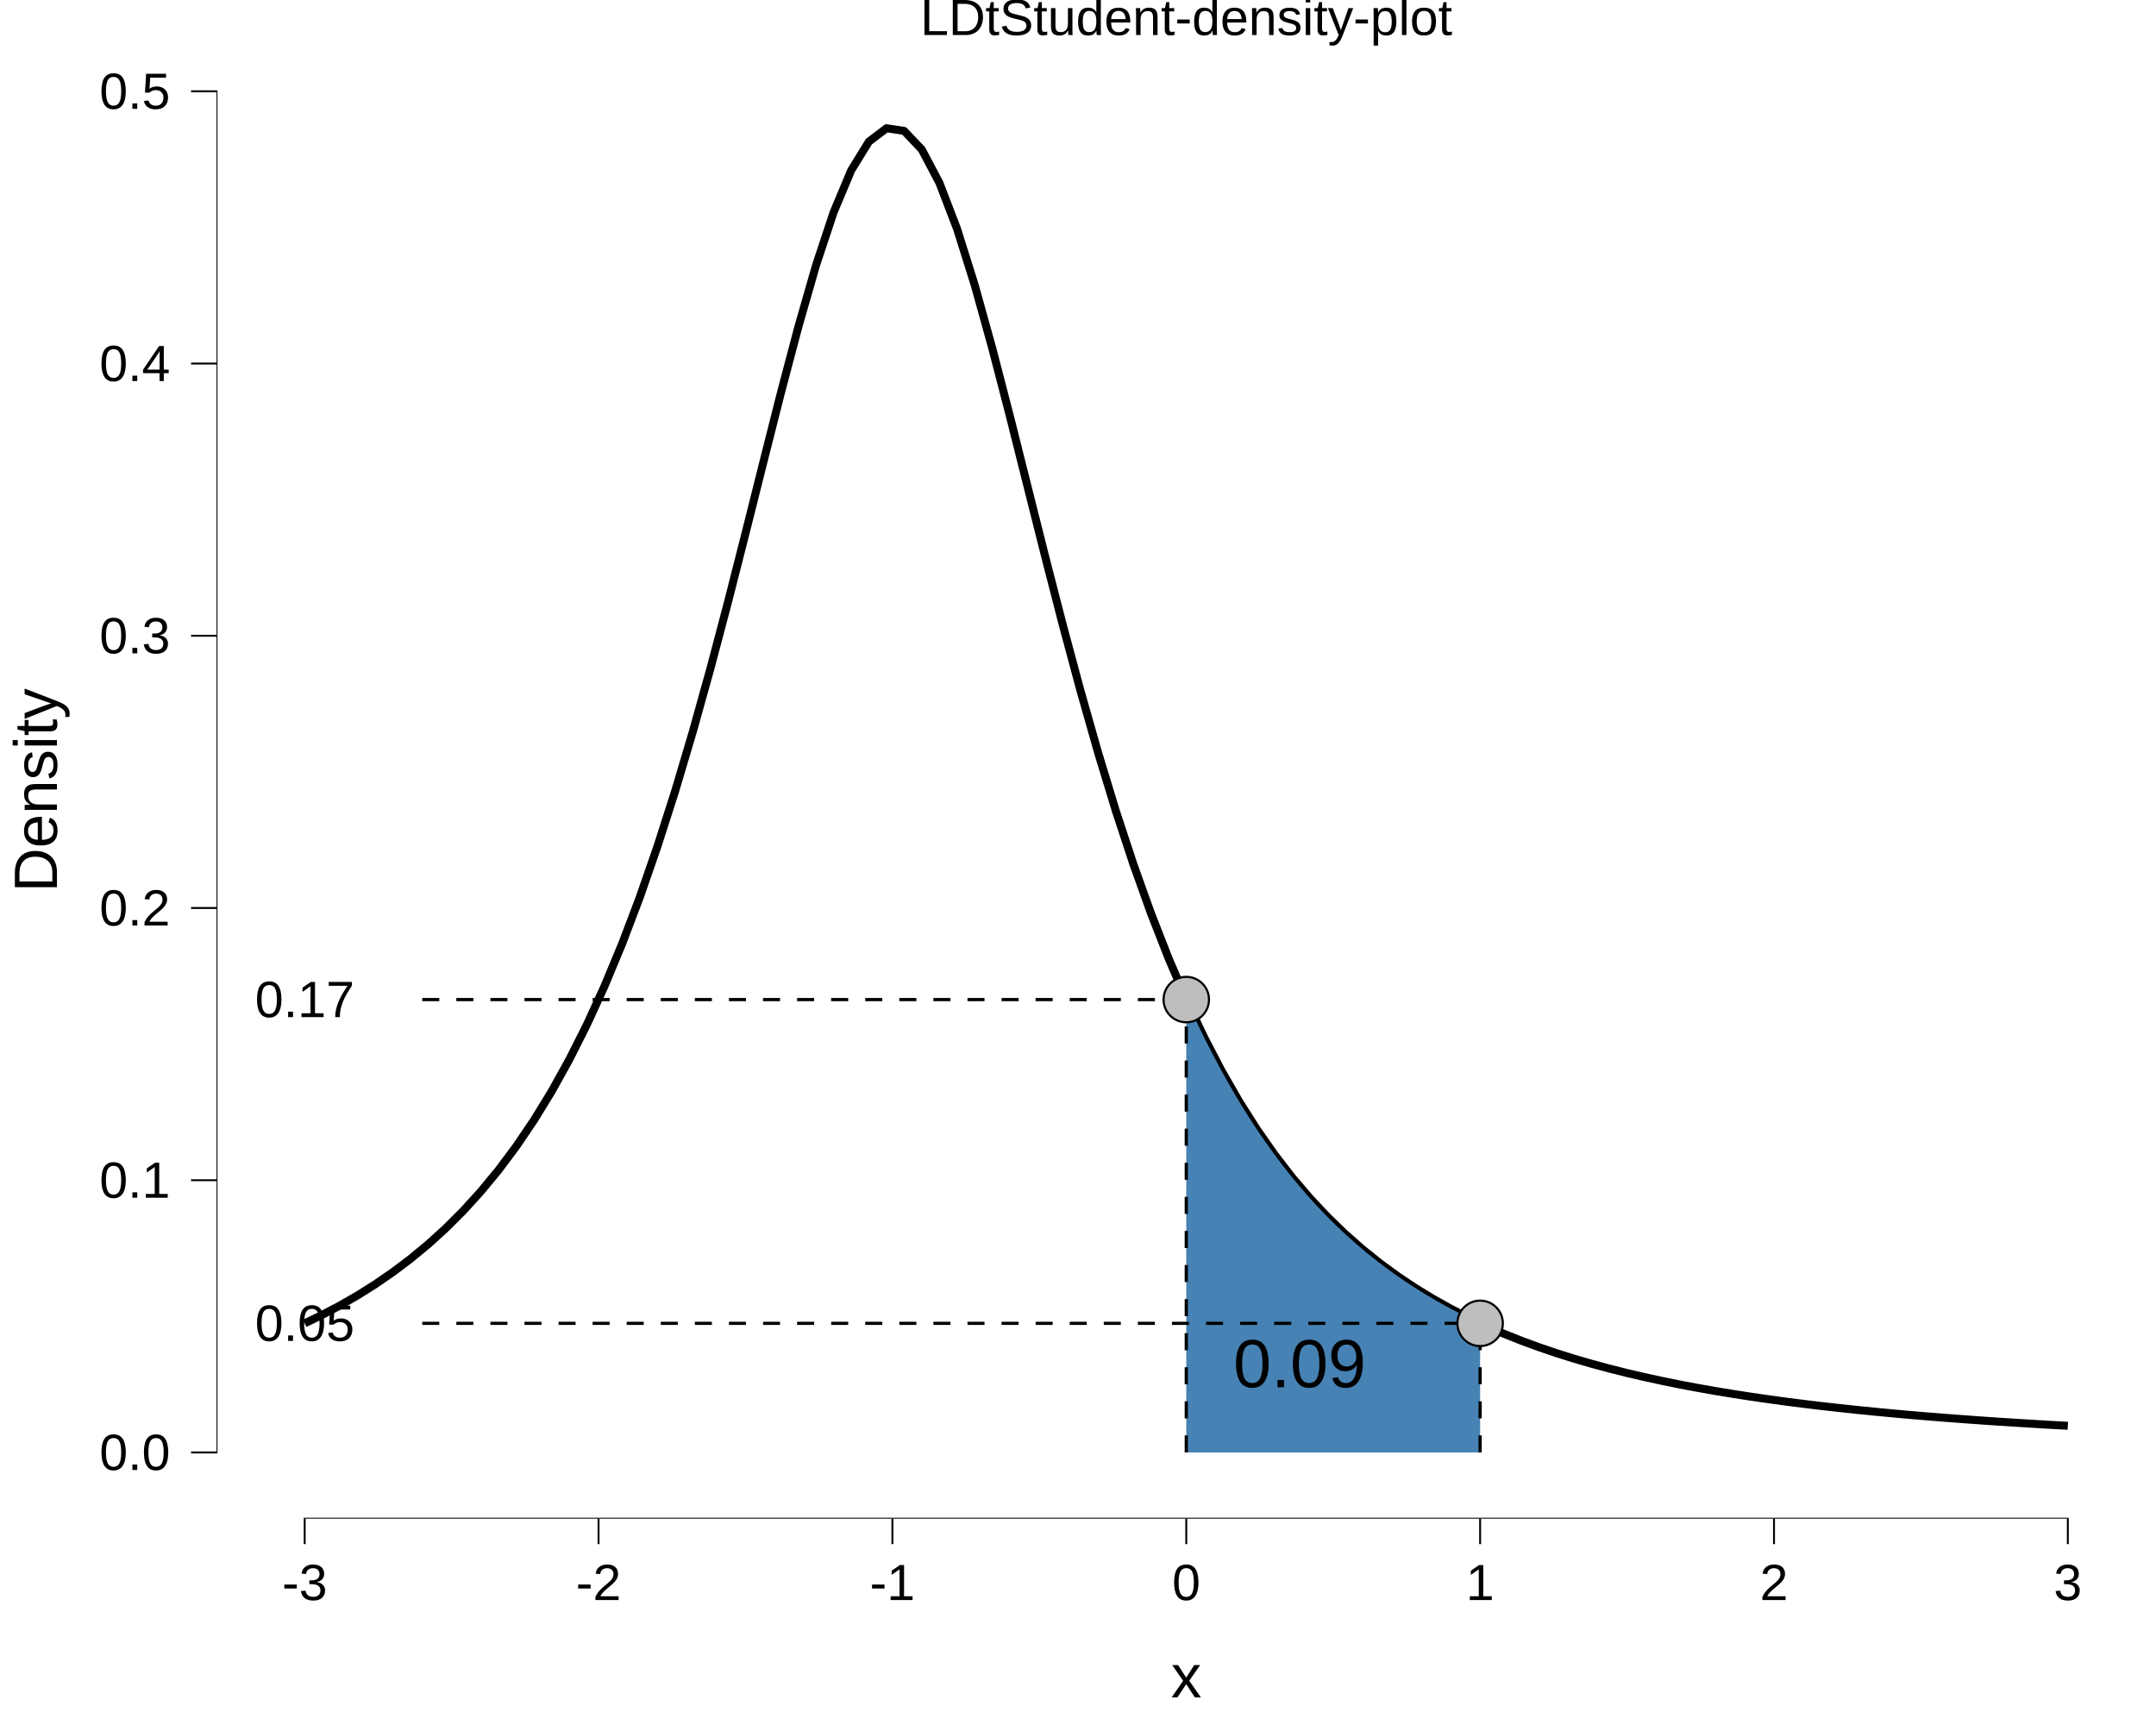
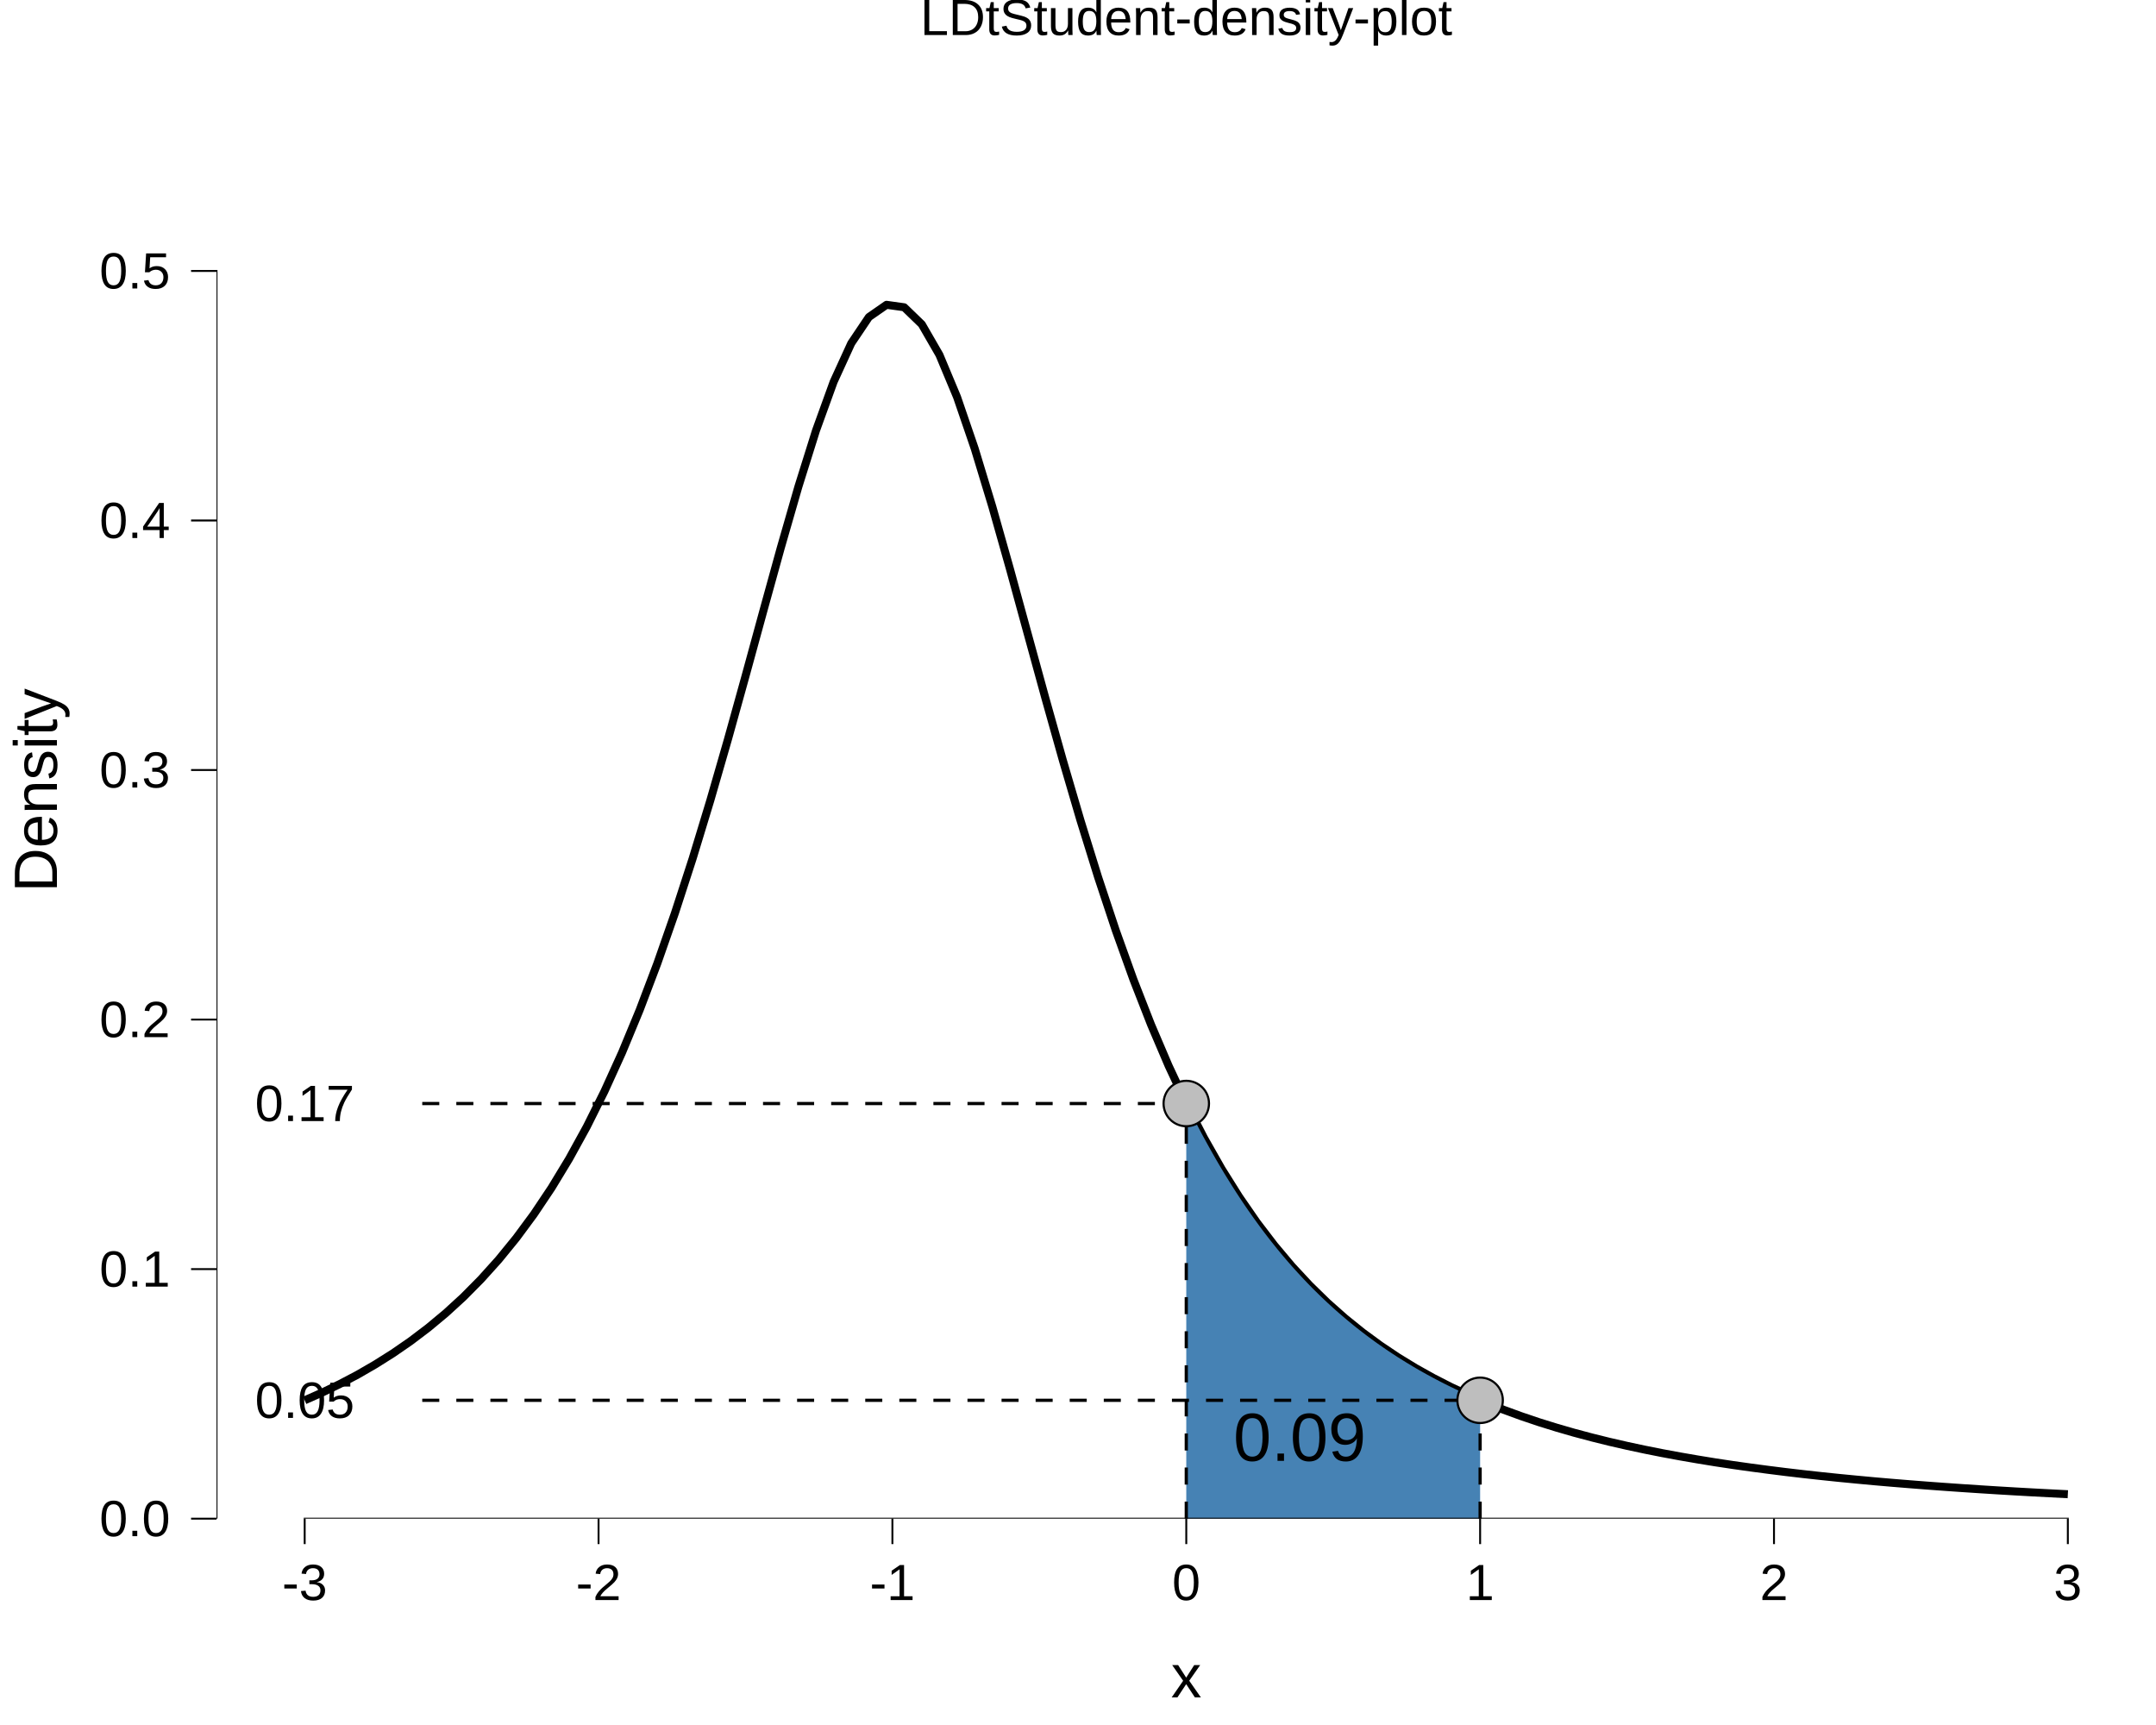
<svg xmlns="http://www.w3.org/2000/svg" viewBox="0 0 720.00 576.00">
  <defs>
    <style type="text/css">
    line, polyline, polygon, path, rect, circle {
      fill: none;
      stroke: #000000;
      stroke-linecap: round;
      stroke-linejoin: round;
      stroke-miterlimit: 10.00;
    }
  </style>
  </defs>
  <rect width="100%" height="100%" style="stroke: none; fill: #FFFFFF;" />
  <rect x="0.00" y="0.00" width="720.00" height="576.00" style="stroke-width: 10.67; stroke: none;" />
  <defs>
    <clipPath id="cpNzIuMzF8NzIwLjAwfDUwNy4xMHwyMC43MQ==">
      <rect x="72.31" y="20.71" width="647.69" height="486.38" />
    </clipPath>
  </defs>
  <rect x="72.31" y="20.71" width="647.69" height="486.38" style="stroke-width: 10.67; stroke: none;" clip-path="url(#cpNzIuMzF8NzIwLjAwfDUwNy4xMHwyMC43MQ==)" />
-   <polyline points="101.75,441.88 107.64,439.03 113.53,435.92 119.42,432.54 125.30,428.84 131.19,424.79 137.08,420.35 142.97,415.49 148.86,410.14 154.75,404.26 160.63,397.78 166.52,390.65 172.41,382.77 178.30,374.08 184.19,364.48 190.07,353.89 195.96,342.21 201.85,329.34 207.74,315.19 213.63,299.68 219.51,282.75 225.40,264.38 231.29,244.58 237.18,223.47 243.07,201.21 248.95,178.13 254.84,154.65 260.73,131.39 266.62,109.09 272.51,88.60 278.39,70.88 284.28,56.84 290.17,47.29 296.06,42.82 301.95,43.72 307.84,49.93 313.72,61.06 319.61,76.42 325.50,95.17 331.39,116.36 337.28,139.08 343.16,162.49 349.05,185.89 354.94,208.74 360.83,230.64 366.72,251.34 372.60,270.66 378.49,288.55 384.38,305.00 390.27,320.05 396.16,333.77 402.04,346.23 407.93,357.54 413.82,367.79 419.71,377.07 425.60,385.48 431.48,393.10 437.37,400.01 443.26,406.28 449.15,411.98 455.04,417.16 460.92,421.88 466.81,426.18 472.70,430.11 478.59,433.70 484.48,436.99 490.37,440.00 496.25,442.78 502.14,445.32 508.03,447.67 513.92,449.84 519.81,451.84 525.69,453.69 531.58,455.40 537.47,456.99 543.36,458.47 549.25,459.84 555.13,461.12 561.02,462.32 566.91,463.43 572.80,464.47 578.69,465.44 584.57,466.35 590.46,467.20 596.35,468.01 602.24,468.76 608.13,469.47 614.01,470.13 619.90,470.76 625.79,471.35 631.68,471.91 637.57,472.44 643.46,472.94 649.34,473.41 655.23,473.85 661.12,474.28 667.01,474.68 672.90,475.06 678.78,475.42 684.67,475.77 690.56,476.09 " style="stroke-width: 2.67; stroke-linecap: butt;" clip-path="url(#cpNzIuMzF8NzIwLjAwfDUwNy4xMHwyMC43MQ==)" />
-   <polygon points="396.16,333.77 397.14,335.93 398.12,338.06 399.10,340.15 400.08,342.21 401.06,344.24 402.04,346.23 403.03,348.19 404.01,350.12 404.99,352.02 405.97,353.89 406.95,355.73 407.93,357.54 408.91,359.32 409.90,361.07 410.88,362.79 411.86,364.48 412.84,366.15 413.82,367.79 414.80,369.40 415.78,370.99 416.76,372.55 417.75,374.08 418.73,375.59 419.71,377.07 420.69,378.53 421.67,379.97 422.65,381.38 423.63,382.77 424.62,384.14 425.60,385.48 426.58,386.80 427.56,388.11 428.54,389.39 429.52,390.65 430.50,391.88 431.48,393.10 432.47,394.30 433.45,395.48 434.43,396.64 435.41,397.78 436.39,398.91 437.37,400.01 438.35,401.10 439.34,402.17 440.32,403.22 441.30,404.26 442.28,405.28 443.26,406.28 444.24,407.27 445.22,408.24 446.20,409.20 447.19,410.14 448.17,411.07 449.15,411.98 450.13,412.88 451.11,413.76 452.09,414.63 453.07,415.49 454.06,416.33 455.04,417.16 456.02,417.98 457.00,418.78 457.98,419.57 458.96,420.35 459.94,421.12 460.92,421.88 461.91,422.62 462.89,423.35 463.87,424.08 464.85,424.79 465.83,425.49 466.81,426.18 467.79,426.86 468.78,427.53 469.76,428.19 470.74,428.84 471.72,429.48 472.70,430.11 473.68,430.73 474.66,431.34 475.65,431.94 476.63,432.54 477.61,433.12 478.59,433.70 479.57,434.27 480.55,434.83 481.53,435.38 482.51,435.92 483.50,436.46 484.48,436.99 485.46,437.51 486.44,438.02 487.42,438.53 488.40,439.03 489.38,439.52 490.37,440.00 491.35,440.48 492.33,440.95 493.31,441.42 494.29,441.88 494.29,484.99 493.31,484.99 492.33,484.99 491.35,484.99 490.37,484.99 489.38,484.99 488.40,484.99 487.42,484.99 486.44,484.99 485.46,484.99 484.48,484.99 483.50,484.99 482.51,484.99 481.53,484.99 480.55,484.99 479.57,484.99 478.59,484.99 477.61,484.99 476.63,484.99 475.65,484.99 474.66,484.99 473.68,484.99 472.70,484.99 471.72,484.99 470.74,484.99 469.76,484.99 468.78,484.99 467.79,484.99 466.81,484.99 465.83,484.99 464.85,484.99 463.87,484.99 462.89,484.99 461.91,484.99 460.92,484.99 459.94,484.99 458.96,484.99 457.98,484.99 457.00,484.99 456.02,484.99 455.04,484.99 454.06,484.99 453.07,484.99 452.09,484.99 451.11,484.99 450.13,484.99 449.15,484.99 448.17,484.99 447.19,484.99 446.20,484.99 445.22,484.99 444.24,484.99 443.26,484.99 442.28,484.99 441.30,484.99 440.32,484.99 439.34,484.99 438.35,484.99 437.37,484.99 436.39,484.99 435.41,484.99 434.43,484.99 433.45,484.99 432.47,484.99 431.48,484.99 430.50,484.99 429.52,484.99 428.54,484.99 427.56,484.99 426.58,484.99 425.60,484.99 424.62,484.99 423.63,484.99 422.65,484.99 421.67,484.99 420.69,484.99 419.71,484.99 418.73,484.99 417.75,484.99 416.76,484.99 415.78,484.99 414.80,484.99 413.82,484.99 412.84,484.99 411.86,484.99 410.88,484.99 409.90,484.99 408.91,484.99 407.93,484.99 406.95,484.99 405.97,484.99 404.99,484.99 404.01,484.99 403.03,484.99 402.04,484.99 401.06,484.99 400.08,484.99 399.10,484.99 398.12,484.99 397.14,484.99 396.16,484.99 " style="stroke-width: 0.00; stroke: none; fill: #4682B4;" clip-path="url(#cpNzIuMzF8NzIwLjAwfDUwNy4xMHwyMC43MQ==)" />
-   <polyline points="396.16,333.77 397.14,335.93 398.12,338.06 399.10,340.15 400.08,342.21 401.06,344.24 402.04,346.23 403.03,348.19 404.01,350.12 404.99,352.02 405.97,353.89 406.95,355.73 407.93,357.54 408.91,359.32 409.90,361.07 410.88,362.79 411.86,364.48 412.84,366.15 413.82,367.79 414.80,369.40 415.78,370.99 416.76,372.55 417.75,374.08 418.73,375.59 419.71,377.07 420.69,378.53 421.67,379.97 422.65,381.38 423.63,382.77 424.62,384.14 425.60,385.48 426.58,386.80 427.56,388.11 428.54,389.39 429.52,390.65 430.50,391.88 431.48,393.10 432.47,394.30 433.45,395.48 434.43,396.64 435.41,397.78 436.39,398.91 437.37,400.01 438.35,401.10 439.34,402.17 440.32,403.22 441.30,404.26 442.28,405.28 443.26,406.28 444.24,407.27 445.22,408.24 446.20,409.20 447.19,410.14 448.17,411.07 449.15,411.98 450.13,412.88 451.11,413.76 452.09,414.63 453.07,415.49 454.06,416.33 455.04,417.16 456.02,417.98 457.00,418.78 457.98,419.57 458.96,420.35 459.94,421.12 460.92,421.88 461.91,422.62 462.89,423.35 463.87,424.08 464.85,424.79 465.83,425.49 466.81,426.18 467.79,426.86 468.78,427.53 469.76,428.19 470.74,428.84 471.72,429.48 472.70,430.11 473.68,430.73 474.66,431.34 475.65,431.94 476.63,432.54 477.61,433.12 478.59,433.70 479.57,434.27 480.55,434.83 481.53,435.38 482.51,435.92 483.50,436.46 484.48,436.99 485.46,437.51 486.44,438.02 487.42,438.53 488.40,439.03 489.38,439.52 490.37,440.00 491.35,440.48 492.33,440.95 493.31,441.42 494.29,441.88 " style="stroke-width: 1.07; stroke: none;" clip-path="url(#cpNzIuMzF8NzIwLjAwfDUwNy4xMHwyMC43MQ==)" />
-   <polyline points="494.29,484.99 493.31,484.99 492.33,484.99 491.35,484.99 490.37,484.99 489.38,484.99 488.40,484.99 487.42,484.99 486.44,484.99 485.46,484.99 484.48,484.99 483.50,484.99 482.51,484.99 481.53,484.99 480.55,484.99 479.57,484.99 478.59,484.99 477.61,484.99 476.63,484.99 475.65,484.99 474.66,484.99 473.68,484.99 472.70,484.99 471.72,484.99 470.74,484.99 469.76,484.99 468.78,484.99 467.79,484.99 466.81,484.99 465.83,484.99 464.85,484.99 463.87,484.99 462.89,484.99 461.91,484.99 460.92,484.99 459.94,484.99 458.96,484.99 457.98,484.99 457.00,484.99 456.02,484.99 455.04,484.99 454.06,484.99 453.07,484.99 452.09,484.99 451.11,484.99 450.13,484.99 449.15,484.99 448.17,484.99 447.19,484.99 446.20,484.99 445.22,484.99 444.24,484.99 443.26,484.99 442.28,484.99 441.30,484.99 440.32,484.99 439.34,484.99 438.35,484.99 437.37,484.99 436.39,484.99 435.41,484.99 434.43,484.99 433.45,484.99 432.47,484.99 431.48,484.99 430.50,484.99 429.52,484.99 428.54,484.99 427.56,484.99 426.58,484.99 425.60,484.99 424.62,484.99 423.63,484.99 422.65,484.99 421.67,484.99 420.69,484.99 419.71,484.99 418.73,484.99 417.75,484.99 416.76,484.99 415.78,484.99 414.80,484.99 413.82,484.99 412.84,484.99 411.86,484.99 410.88,484.99 409.90,484.99 408.91,484.99 407.93,484.99 406.95,484.99 405.97,484.99 404.99,484.99 404.01,484.99 403.03,484.99 402.04,484.99 401.06,484.99 400.08,484.99 399.10,484.99 398.12,484.99 397.14,484.99 396.16,484.99 " style="stroke-width: 1.07; stroke: none;" clip-path="url(#cpNzIuMzF8NzIwLjAwfDUwNy4xMHwyMC43MQ==)" />
+   <polyline points="101.75,467.58 107.64,464.97 113.53,462.12 119.42,459.02 125.30,455.62 131.19,451.91 137.08,447.85 142.97,443.39 148.86,438.49 154.75,433.10 160.63,427.16 166.52,420.62 172.41,413.40 178.30,405.43 184.19,396.63 190.07,386.93 195.96,376.22 201.85,364.42 207.74,351.45 213.63,337.23 219.51,321.71 225.40,304.87 231.29,286.73 237.18,267.37 243.07,246.97 248.95,225.81 254.84,204.29 260.73,182.97 266.62,162.52 272.51,143.74 278.39,127.50 284.28,114.63 290.17,105.87 296.06,101.78 301.95,102.60 307.84,108.30 313.72,118.49 319.61,132.58 325.50,149.77 331.39,169.19 337.28,190.01 343.16,211.47 349.05,232.92 354.94,253.87 360.83,273.95 366.72,292.92 372.60,310.63 378.49,327.03 384.38,342.11 390.27,355.91 396.16,368.48 402.04,379.90 407.93,390.27 413.82,399.66 419.71,408.17 425.60,415.88 431.48,422.87 437.37,429.20 443.26,434.95 449.15,440.17 455.04,444.92 460.92,449.24 466.81,453.19 472.70,456.79 478.59,460.08 484.48,463.10 490.37,465.86 496.25,468.40 502.14,470.74 508.03,472.89 513.92,474.88 519.81,476.71 525.69,478.41 531.58,479.98 537.47,481.44 543.36,482.79 549.25,484.05 555.13,485.22 561.02,486.31 566.91,487.33 572.80,488.29 578.69,489.18 584.57,490.01 590.46,490.79 596.35,491.53 602.24,492.22 608.13,492.87 614.01,493.48 619.90,494.05 625.79,494.60 631.68,495.11 637.57,495.59 643.46,496.05 649.34,496.48 655.23,496.89 661.12,497.28 667.01,497.65 672.90,498.00 678.78,498.33 684.67,498.64 690.56,498.94 " style="stroke-width: 2.67; stroke-linecap: butt;" clip-path="url(#cpNzIuMzF8NzIwLjAwfDUwNy4xMHwyMC43MQ==)" />
+   <polygon points="396.16,368.48 397.14,370.46 398.12,372.41 399.10,374.33 400.08,376.22 401.06,378.07 402.04,379.90 403.03,381.70 404.01,383.47 404.99,385.21 405.97,386.93 406.95,388.61 407.93,390.27 408.91,391.90 409.90,393.50 410.88,395.08 411.86,396.63 412.84,398.16 413.82,399.66 414.80,401.14 415.78,402.59 416.76,404.02 417.75,405.43 418.73,406.81 419.71,408.17 420.69,409.51 421.67,410.83 422.65,412.12 423.63,413.40 424.62,414.65 425.60,415.88 426.58,417.10 427.56,418.29 428.54,419.46 429.52,420.62 430.50,421.75 431.48,422.87 432.47,423.97 433.45,425.05 434.43,426.11 435.41,427.16 436.39,428.19 437.37,429.20 438.35,430.20 439.34,431.18 440.32,432.15 441.30,433.10 442.28,434.03 443.26,434.95 444.24,435.85 445.22,436.75 446.20,437.62 447.19,438.49 448.17,439.33 449.15,440.17 450.13,440.99 451.11,441.80 452.09,442.60 453.07,443.39 454.06,444.16 455.04,444.92 456.02,445.67 457.00,446.41 457.98,447.13 458.96,447.85 459.94,448.55 460.92,449.24 461.91,449.93 462.89,450.60 463.87,451.26 464.85,451.91 465.83,452.55 466.81,453.19 467.79,453.81 468.78,454.42 469.76,455.03 470.74,455.62 471.72,456.21 472.70,456.79 473.68,457.36 474.66,457.92 475.65,458.47 476.63,459.02 477.61,459.55 478.59,460.08 479.57,460.60 480.55,461.11 481.53,461.62 482.51,462.12 483.50,462.61 484.48,463.10 485.46,463.57 486.44,464.04 487.42,464.51 488.40,464.97 489.38,465.42 490.37,465.86 491.35,466.30 492.33,466.73 493.31,467.16 494.29,467.58 494.29,507.10 493.31,507.10 492.33,507.10 491.35,507.10 490.37,507.10 489.38,507.10 488.40,507.10 487.42,507.10 486.44,507.10 485.46,507.10 484.48,507.10 483.50,507.10 482.51,507.10 481.53,507.10 480.55,507.10 479.57,507.10 478.59,507.10 477.61,507.10 476.63,507.10 475.65,507.10 474.66,507.10 473.68,507.10 472.70,507.10 471.72,507.10 470.74,507.10 469.76,507.10 468.78,507.10 467.79,507.10 466.81,507.10 465.83,507.10 464.85,507.10 463.87,507.10 462.89,507.10 461.91,507.10 460.92,507.10 459.94,507.10 458.96,507.10 457.98,507.10 457.00,507.10 456.02,507.10 455.04,507.10 454.06,507.10 453.07,507.10 452.09,507.10 451.11,507.10 450.13,507.10 449.15,507.10 448.17,507.10 447.19,507.10 446.20,507.10 445.22,507.10 444.24,507.10 443.26,507.10 442.28,507.10 441.30,507.10 440.32,507.10 439.34,507.10 438.35,507.10 437.37,507.10 436.39,507.10 435.41,507.10 434.43,507.10 433.45,507.10 432.47,507.10 431.48,507.10 430.50,507.10 429.52,507.10 428.54,507.10 427.56,507.10 426.58,507.10 425.60,507.10 424.62,507.10 423.63,507.10 422.65,507.10 421.67,507.10 420.69,507.10 419.71,507.10 418.73,507.10 417.75,507.10 416.76,507.10 415.78,507.10 414.80,507.10 413.82,507.10 412.84,507.10 411.86,507.10 410.88,507.10 409.90,507.10 408.91,507.10 407.93,507.10 406.95,507.10 405.97,507.10 404.99,507.10 404.01,507.10 403.03,507.10 402.04,507.10 401.06,507.10 400.08,507.10 399.10,507.10 398.12,507.10 397.14,507.10 396.16,507.10 " style="stroke-width: 0.00; stroke: none; fill: #4682B4;" clip-path="url(#cpNzIuMzF8NzIwLjAwfDUwNy4xMHwyMC43MQ==)" />
+   <polyline points="396.16,368.48 397.14,370.46 398.12,372.41 399.10,374.33 400.08,376.22 401.06,378.07 402.04,379.90 403.03,381.70 404.01,383.47 404.99,385.21 405.97,386.93 406.95,388.61 407.93,390.27 408.91,391.90 409.90,393.50 410.88,395.08 411.86,396.63 412.84,398.16 413.82,399.66 414.80,401.14 415.78,402.59 416.76,404.02 417.75,405.43 418.73,406.81 419.71,408.17 420.69,409.51 421.67,410.83 422.65,412.12 423.63,413.40 424.62,414.65 425.60,415.88 426.58,417.10 427.56,418.29 428.54,419.46 429.52,420.62 430.50,421.75 431.48,422.87 432.47,423.97 433.45,425.05 434.43,426.11 435.41,427.16 436.39,428.19 437.37,429.20 438.35,430.20 439.34,431.18 440.32,432.15 441.30,433.10 442.28,434.03 443.26,434.95 444.24,435.85 445.22,436.75 446.20,437.62 447.19,438.49 448.17,439.33 449.15,440.17 450.13,440.99 451.11,441.80 452.09,442.60 453.07,443.39 454.06,444.16 455.04,444.92 456.02,445.67 457.00,446.41 457.98,447.13 458.96,447.85 459.94,448.55 460.92,449.24 461.91,449.93 462.89,450.60 463.87,451.26 464.85,451.91 465.83,452.55 466.81,453.19 467.79,453.81 468.78,454.42 469.76,455.03 470.74,455.62 471.72,456.21 472.70,456.79 473.68,457.36 474.66,457.92 475.65,458.47 476.63,459.02 477.61,459.55 478.59,460.08 479.57,460.60 480.55,461.11 481.53,461.62 482.51,462.12 483.50,462.61 484.48,463.10 485.46,463.57 486.44,464.04 487.42,464.51 488.40,464.97 489.38,465.42 490.37,465.86 491.35,466.30 492.33,466.73 493.31,467.16 494.29,467.58 " style="stroke-width: 1.07; stroke: none;" clip-path="url(#cpNzIuMzF8NzIwLjAwfDUwNy4xMHwyMC43MQ==)" />
+   <polyline points="494.29,507.10 493.31,507.10 492.33,507.10 491.35,507.10 490.37,507.10 489.38,507.10 488.40,507.10 487.42,507.10 486.44,507.10 485.46,507.10 484.48,507.10 483.50,507.10 482.51,507.10 481.53,507.10 480.55,507.10 479.57,507.10 478.59,507.10 477.61,507.10 476.63,507.10 475.65,507.10 474.66,507.10 473.68,507.10 472.70,507.10 471.72,507.10 470.74,507.10 469.76,507.10 468.78,507.10 467.79,507.10 466.81,507.10 465.83,507.10 464.85,507.10 463.87,507.10 462.89,507.10 461.91,507.10 460.92,507.10 459.94,507.10 458.96,507.10 457.98,507.10 457.00,507.10 456.02,507.10 455.04,507.10 454.06,507.10 453.07,507.10 452.09,507.10 451.11,507.10 450.13,507.10 449.15,507.10 448.17,507.10 447.19,507.10 446.20,507.10 445.22,507.10 444.24,507.10 443.26,507.10 442.28,507.10 441.30,507.10 440.32,507.10 439.34,507.10 438.35,507.10 437.37,507.10 436.39,507.10 435.41,507.10 434.43,507.10 433.45,507.10 432.47,507.10 431.48,507.10 430.50,507.10 429.52,507.10 428.54,507.10 427.56,507.10 426.58,507.10 425.60,507.10 424.62,507.10 423.63,507.10 422.65,507.10 421.67,507.10 420.69,507.10 419.71,507.10 418.73,507.10 417.75,507.10 416.76,507.10 415.78,507.10 414.80,507.10 413.82,507.10 412.84,507.10 411.86,507.10 410.88,507.10 409.90,507.10 408.91,507.10 407.93,507.10 406.95,507.10 405.97,507.10 404.99,507.10 404.01,507.10 403.03,507.10 402.04,507.10 401.06,507.10 400.08,507.10 399.10,507.10 398.12,507.10 397.14,507.10 396.16,507.10 " style="stroke-width: 1.07; stroke: none;" clip-path="url(#cpNzIuMzF8NzIwLjAwfDUwNy4xMHwyMC43MQ==)" />
  <g clip-path="url(#cpNzIuMzF8NzIwLjAwfDUwNy4xMHwyMC43MQ==)">
-     <text x="411.89" y="463.22" style="font-size: 22.76px; font-family: Liberation Sans;" textLength="44.30px" lengthAdjust="spacingAndGlyphs">0.09</text>
+     <text x="411.89" y="487.80" style="font-size: 22.76px; font-family: Liberation Sans;" textLength="44.30px" lengthAdjust="spacingAndGlyphs">0.09</text>
  </g>
-   <line x1="141.01" y1="333.77" x2="396.16" y2="333.77" style="stroke-width: 1.07; stroke-dasharray: 5.69,5.69; stroke-linecap: butt;" clip-path="url(#cpNzIuMzF8NzIwLjAwfDUwNy4xMHwyMC43MQ==)" />
-   <line x1="141.01" y1="441.88" x2="494.29" y2="441.88" style="stroke-width: 1.07; stroke-dasharray: 5.69,5.69; stroke-linecap: butt;" clip-path="url(#cpNzIuMzF8NzIwLjAwfDUwNy4xMHwyMC43MQ==)" />
+   <line x1="141.01" y1="368.48" x2="396.16" y2="368.48" style="stroke-width: 1.07; stroke-dasharray: 5.69,5.69; stroke-linecap: butt;" clip-path="url(#cpNzIuMzF8NzIwLjAwfDUwNy4xMHwyMC43MQ==)" />
+   <line x1="141.01" y1="467.58" x2="494.29" y2="467.58" style="stroke-width: 1.07; stroke-dasharray: 5.69,5.69; stroke-linecap: butt;" clip-path="url(#cpNzIuMzF8NzIwLjAwfDUwNy4xMHwyMC43MQ==)" />
  <g clip-path="url(#cpNzIuMzF8NzIwLjAwfDUwNy4xMHwyMC43MQ==)">
-     <text x="85.16" y="339.63" style="font-size: 17.07px; font-family: Liberation Sans;" textLength="33.19px" lengthAdjust="spacingAndGlyphs">0.17</text>
+     <text x="85.16" y="374.34" style="font-size: 17.07px; font-family: Liberation Sans;" textLength="33.19px" lengthAdjust="spacingAndGlyphs">0.17</text>
  </g>
  <g clip-path="url(#cpNzIuMzF8NzIwLjAwfDUwNy4xMHwyMC43MQ==)">
-     <text x="85.16" y="447.74" style="font-size: 17.07px; font-family: Liberation Sans;" textLength="33.19px" lengthAdjust="spacingAndGlyphs">0.05</text>
+     <text x="85.16" y="473.45" style="font-size: 17.07px; font-family: Liberation Sans;" textLength="33.19px" lengthAdjust="spacingAndGlyphs">0.05</text>
  </g>
-   <line x1="396.16" y1="484.99" x2="396.16" y2="333.77" style="stroke-width: 1.07; stroke-dasharray: 5.69,5.69; stroke-linecap: butt;" clip-path="url(#cpNzIuMzF8NzIwLjAwfDUwNy4xMHwyMC43MQ==)" />
-   <line x1="494.29" y1="484.99" x2="494.29" y2="441.88" style="stroke-width: 1.07; stroke-dasharray: 5.69,5.69; stroke-linecap: butt;" clip-path="url(#cpNzIuMzF8NzIwLjAwfDUwNy4xMHwyMC43MQ==)" />
-   <circle cx="396.16" cy="333.77" r="5.69pt" style="stroke-width: 0.71; fill: #BEBEBE;" clip-path="url(#cpNzIuMzF8NzIwLjAwfDUwNy4xMHwyMC43MQ==)" />
-   <circle cx="494.29" cy="441.88" r="5.69pt" style="stroke-width: 0.71; fill: #BEBEBE;" clip-path="url(#cpNzIuMzF8NzIwLjAwfDUwNy4xMHwyMC43MQ==)" />
+   <line x1="396.16" y1="507.10" x2="396.16" y2="368.48" style="stroke-width: 1.07; stroke-dasharray: 5.69,5.69; stroke-linecap: butt;" clip-path="url(#cpNzIuMzF8NzIwLjAwfDUwNy4xMHwyMC43MQ==)" />
+   <line x1="494.29" y1="507.10" x2="494.29" y2="467.58" style="stroke-width: 1.07; stroke-dasharray: 5.69,5.69; stroke-linecap: butt;" clip-path="url(#cpNzIuMzF8NzIwLjAwfDUwNy4xMHwyMC43MQ==)" />
+   <circle cx="396.16" cy="368.48" r="5.69pt" style="stroke-width: 0.71; fill: #BEBEBE;" clip-path="url(#cpNzIuMzF8NzIwLjAwfDUwNy4xMHwyMC43MQ==)" />
+   <circle cx="494.29" cy="467.58" r="5.69pt" style="stroke-width: 0.71; fill: #BEBEBE;" clip-path="url(#cpNzIuMzF8NzIwLjAwfDUwNy4xMHwyMC43MQ==)" />
  <line x1="101.43" y1="507.10" x2="690.88" y2="507.10" style="stroke-width: 0.64; stroke-linecap: butt;" clip-path="url(#cpNzIuMzF8NzIwLjAwfDUwNy4xMHwyMC43MQ==)" />
-   <line x1="72.31" y1="485.31" x2="72.31" y2="30.17" style="stroke-width: 0.64; stroke-linecap: butt;" clip-path="url(#cpNzIuMzF8NzIwLjAwfDUwNy4xMHwyMC43MQ==)" />
+   <line x1="72.31" y1="507.42" x2="72.31" y2="90.15" style="stroke-width: 0.64; stroke-linecap: butt;" clip-path="url(#cpNzIuMzF8NzIwLjAwfDUwNy4xMHwyMC43MQ==)" />
  <rect x="72.31" y="20.71" width="647.69" height="486.38" style="stroke-width: 0.00; stroke: none;" clip-path="url(#cpNzIuMzF8NzIwLjAwfDUwNy4xMHwyMC43MQ==)" />
  <defs>
    <clipPath id="cpMC4wMHw3MjAuMDB8NTc2LjAwfDAuMDA=">
      <rect x="0.00" y="0.00" width="720.00" height="576.00" />
    </clipPath>
  </defs>
  <polyline points="72.31,507.10 72.31,20.71 " style="stroke-width: 0.00; stroke: none; stroke-linecap: butt;" clip-path="url(#cpMC4wMHw3MjAuMDB8NTc2LjAwfDAuMDA=)" />
  <g clip-path="url(#cpMC4wMHw3MjAuMDB8NTc2LjAwfDAuMDA=)">
-     <text x="33.21" y="490.84" style="font-size: 17.00px; font-family: Liberation Sans;" textLength="23.62px" lengthAdjust="spacingAndGlyphs">0.0</text>
+     <text x="33.21" y="512.95" style="font-size: 17.00px; font-family: Liberation Sans;" textLength="23.62px" lengthAdjust="spacingAndGlyphs">0.0</text>
  </g>
  <g clip-path="url(#cpMC4wMHw3MjAuMDB8NTc2LjAwfDAuMDA=)">
-     <text x="33.21" y="399.94" style="font-size: 17.00px; font-family: Liberation Sans;" textLength="23.62px" lengthAdjust="spacingAndGlyphs">0.1</text>
+     <text x="33.21" y="429.62" style="font-size: 17.00px; font-family: Liberation Sans;" textLength="23.62px" lengthAdjust="spacingAndGlyphs">0.1</text>
  </g>
  <g clip-path="url(#cpMC4wMHw3MjAuMDB8NTc2LjAwfDAuMDA=)">
-     <text x="33.21" y="309.04" style="font-size: 17.00px; font-family: Liberation Sans;" textLength="23.62px" lengthAdjust="spacingAndGlyphs">0.2</text>
+     <text x="33.21" y="346.30" style="font-size: 17.00px; font-family: Liberation Sans;" textLength="23.62px" lengthAdjust="spacingAndGlyphs">0.2</text>
  </g>
  <g clip-path="url(#cpMC4wMHw3MjAuMDB8NTc2LjAwfDAuMDA=)">
-     <text x="33.21" y="218.14" style="font-size: 17.00px; font-family: Liberation Sans;" textLength="23.62px" lengthAdjust="spacingAndGlyphs">0.3</text>
+     <text x="33.21" y="262.97" style="font-size: 17.00px; font-family: Liberation Sans;" textLength="23.62px" lengthAdjust="spacingAndGlyphs">0.3</text>
  </g>
  <g clip-path="url(#cpMC4wMHw3MjAuMDB8NTc2LjAwfDAuMDA=)">
-     <text x="33.21" y="127.24" style="font-size: 17.00px; font-family: Liberation Sans;" textLength="23.62px" lengthAdjust="spacingAndGlyphs">0.4</text>
+     <text x="33.21" y="179.65" style="font-size: 17.00px; font-family: Liberation Sans;" textLength="23.62px" lengthAdjust="spacingAndGlyphs">0.4</text>
  </g>
  <g clip-path="url(#cpMC4wMHw3MjAuMDB8NTc2LjAwfDAuMDA=)">
-     <text x="33.21" y="36.34" style="font-size: 17.00px; font-family: Liberation Sans;" textLength="23.62px" lengthAdjust="spacingAndGlyphs">0.5</text>
+     <text x="33.21" y="96.32" style="font-size: 17.00px; font-family: Liberation Sans;" textLength="23.62px" lengthAdjust="spacingAndGlyphs">0.5</text>
  </g>
-   <polyline points="63.81,484.99 72.31,484.99 " style="stroke-width: 0.64; stroke-linecap: butt;" clip-path="url(#cpMC4wMHw3MjAuMDB8NTc2LjAwfDAuMDA=)" />
-   <polyline points="63.81,394.09 72.31,394.09 " style="stroke-width: 0.64; stroke-linecap: butt;" clip-path="url(#cpMC4wMHw3MjAuMDB8NTc2LjAwfDAuMDA=)" />
-   <polyline points="63.81,303.19 72.31,303.19 " style="stroke-width: 0.64; stroke-linecap: butt;" clip-path="url(#cpMC4wMHw3MjAuMDB8NTc2LjAwfDAuMDA=)" />
-   <polyline points="63.81,212.29 72.31,212.29 " style="stroke-width: 0.64; stroke-linecap: butt;" clip-path="url(#cpMC4wMHw3MjAuMDB8NTc2LjAwfDAuMDA=)" />
-   <polyline points="63.81,121.39 72.31,121.39 " style="stroke-width: 0.64; stroke-linecap: butt;" clip-path="url(#cpMC4wMHw3MjAuMDB8NTc2LjAwfDAuMDA=)" />
-   <polyline points="63.81,30.49 72.31,30.49 " style="stroke-width: 0.64; stroke-linecap: butt;" clip-path="url(#cpMC4wMHw3MjAuMDB8NTc2LjAwfDAuMDA=)" />
+   <polyline points="63.81,507.10 72.31,507.10 " style="stroke-width: 0.64; stroke-linecap: butt;" clip-path="url(#cpMC4wMHw3MjAuMDB8NTc2LjAwfDAuMDA=)" />
+   <polyline points="63.81,423.77 72.31,423.77 " style="stroke-width: 0.64; stroke-linecap: butt;" clip-path="url(#cpMC4wMHw3MjAuMDB8NTc2LjAwfDAuMDA=)" />
+   <polyline points="63.81,340.45 72.31,340.45 " style="stroke-width: 0.64; stroke-linecap: butt;" clip-path="url(#cpMC4wMHw3MjAuMDB8NTc2LjAwfDAuMDA=)" />
+   <polyline points="63.81,257.12 72.31,257.12 " style="stroke-width: 0.64; stroke-linecap: butt;" clip-path="url(#cpMC4wMHw3MjAuMDB8NTc2LjAwfDAuMDA=)" />
+   <polyline points="63.81,173.80 72.31,173.80 " style="stroke-width: 0.64; stroke-linecap: butt;" clip-path="url(#cpMC4wMHw3MjAuMDB8NTc2LjAwfDAuMDA=)" />
+   <polyline points="63.81,90.47 72.31,90.47 " style="stroke-width: 0.64; stroke-linecap: butt;" clip-path="url(#cpMC4wMHw3MjAuMDB8NTc2LjAwfDAuMDA=)" />
  <polyline points="72.31,507.10 720.00,507.10 " style="stroke-width: 0.00; stroke: none; stroke-linecap: butt;" clip-path="url(#cpMC4wMHw3MjAuMDB8NTc2LjAwfDAuMDA=)" />
  <polyline points="101.75,515.60 101.75,507.10 " style="stroke-width: 0.64; stroke-linecap: butt;" clip-path="url(#cpMC4wMHw3MjAuMDB8NTc2LjAwfDAuMDA=)" />
  <polyline points="199.89,515.60 199.89,507.10 " style="stroke-width: 0.64; stroke-linecap: butt;" clip-path="url(#cpMC4wMHw3MjAuMDB8NTc2LjAwfDAuMDA=)" />
  <polyline points="298.02,515.60 298.02,507.10 " style="stroke-width: 0.64; stroke-linecap: butt;" clip-path="url(#cpMC4wMHw3MjAuMDB8NTc2LjAwfDAuMDA=)" />
  <polyline points="396.16,515.60 396.16,507.10 " style="stroke-width: 0.64; stroke-linecap: butt;" clip-path="url(#cpMC4wMHw3MjAuMDB8NTc2LjAwfDAuMDA=)" />
  <polyline points="494.29,515.60 494.29,507.10 " style="stroke-width: 0.64; stroke-linecap: butt;" clip-path="url(#cpMC4wMHw3MjAuMDB8NTc2LjAwfDAuMDA=)" />
  <polyline points="592.43,515.60 592.43,507.10 " style="stroke-width: 0.64; stroke-linecap: butt;" clip-path="url(#cpMC4wMHw3MjAuMDB8NTc2LjAwfDAuMDA=)" />
  <polyline points="690.56,515.60 690.56,507.10 " style="stroke-width: 0.64; stroke-linecap: butt;" clip-path="url(#cpMC4wMHw3MjAuMDB8NTc2LjAwfDAuMDA=)" />
  <g clip-path="url(#cpMC4wMHw3MjAuMDB8NTc2LjAwfDAuMDA=)">
    <text x="94.20" y="534.28" style="font-size: 17.00px; font-family: Liberation Sans;" textLength="15.11px" lengthAdjust="spacingAndGlyphs">-3</text>
  </g>
  <g clip-path="url(#cpMC4wMHw3MjAuMDB8NTc2LjAwfDAuMDA=)">
    <text x="192.33" y="534.28" style="font-size: 17.00px; font-family: Liberation Sans;" textLength="15.11px" lengthAdjust="spacingAndGlyphs">-2</text>
  </g>
  <g clip-path="url(#cpMC4wMHw3MjAuMDB8NTc2LjAwfDAuMDA=)">
    <text x="290.47" y="534.28" style="font-size: 17.00px; font-family: Liberation Sans;" textLength="15.11px" lengthAdjust="spacingAndGlyphs">-1</text>
  </g>
  <g clip-path="url(#cpMC4wMHw3MjAuMDB8NTc2LjAwfDAuMDA=)">
    <text x="391.43" y="534.28" style="font-size: 17.00px; font-family: Liberation Sans;" textLength="9.45px" lengthAdjust="spacingAndGlyphs">0</text>
  </g>
  <g clip-path="url(#cpMC4wMHw3MjAuMDB8NTc2LjAwfDAuMDA=)">
    <text x="489.56" y="534.28" style="font-size: 17.00px; font-family: Liberation Sans;" textLength="9.45px" lengthAdjust="spacingAndGlyphs">1</text>
  </g>
  <g clip-path="url(#cpMC4wMHw3MjAuMDB8NTc2LjAwfDAuMDA=)">
    <text x="587.70" y="534.28" style="font-size: 17.00px; font-family: Liberation Sans;" textLength="9.45px" lengthAdjust="spacingAndGlyphs">2</text>
  </g>
  <g clip-path="url(#cpMC4wMHw3MjAuMDB8NTc2LjAwfDAuMDA=)">
    <text x="685.83" y="534.28" style="font-size: 17.00px; font-family: Liberation Sans;" textLength="9.45px" lengthAdjust="spacingAndGlyphs">3</text>
  </g>
  <g clip-path="url(#cpMC4wMHw3MjAuMDB8NTc2LjAwfDAuMDA=)">
    <text x="391.05" y="566.78" style="font-size: 20.40px; font-family: Liberation Sans;" textLength="10.20px" lengthAdjust="spacingAndGlyphs">x</text>
  </g>
  <g clip-path="url(#cpMC4wMHw3MjAuMDB8NTc2LjAwfDAuMDA=)">
    <text transform="translate(19.01,297.91) rotate(-90)" style="font-size: 20.40px; font-family: Liberation Sans;" textLength="68.02px" lengthAdjust="spacingAndGlyphs">Density</text>
  </g>
  <g clip-path="url(#cpMC4wMHw3MjAuMDB8NTc2LjAwfDAuMDA=)">
    <text x="307.34" y="11.70" style="font-size: 17.00px; font-family: Liberation Sans;" textLength="177.62px" lengthAdjust="spacingAndGlyphs">LDtStudent-density-plot</text>
  </g>
</svg>
